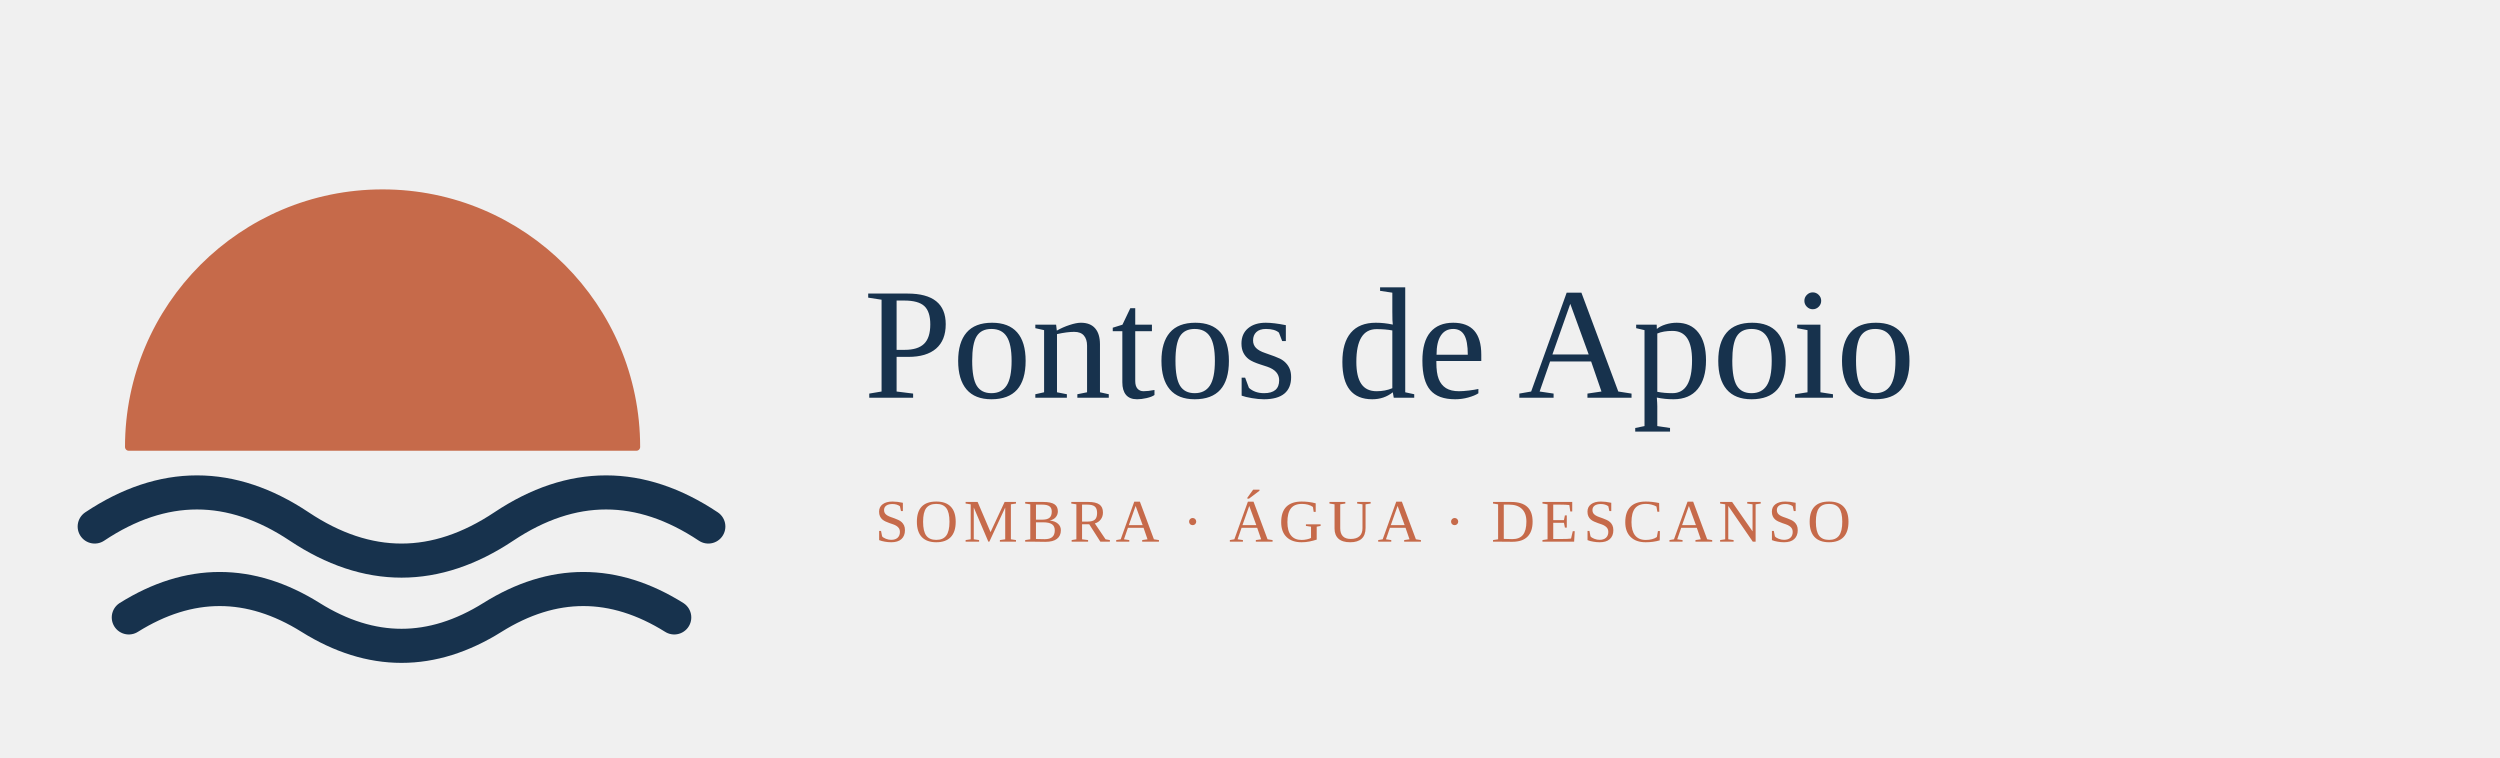
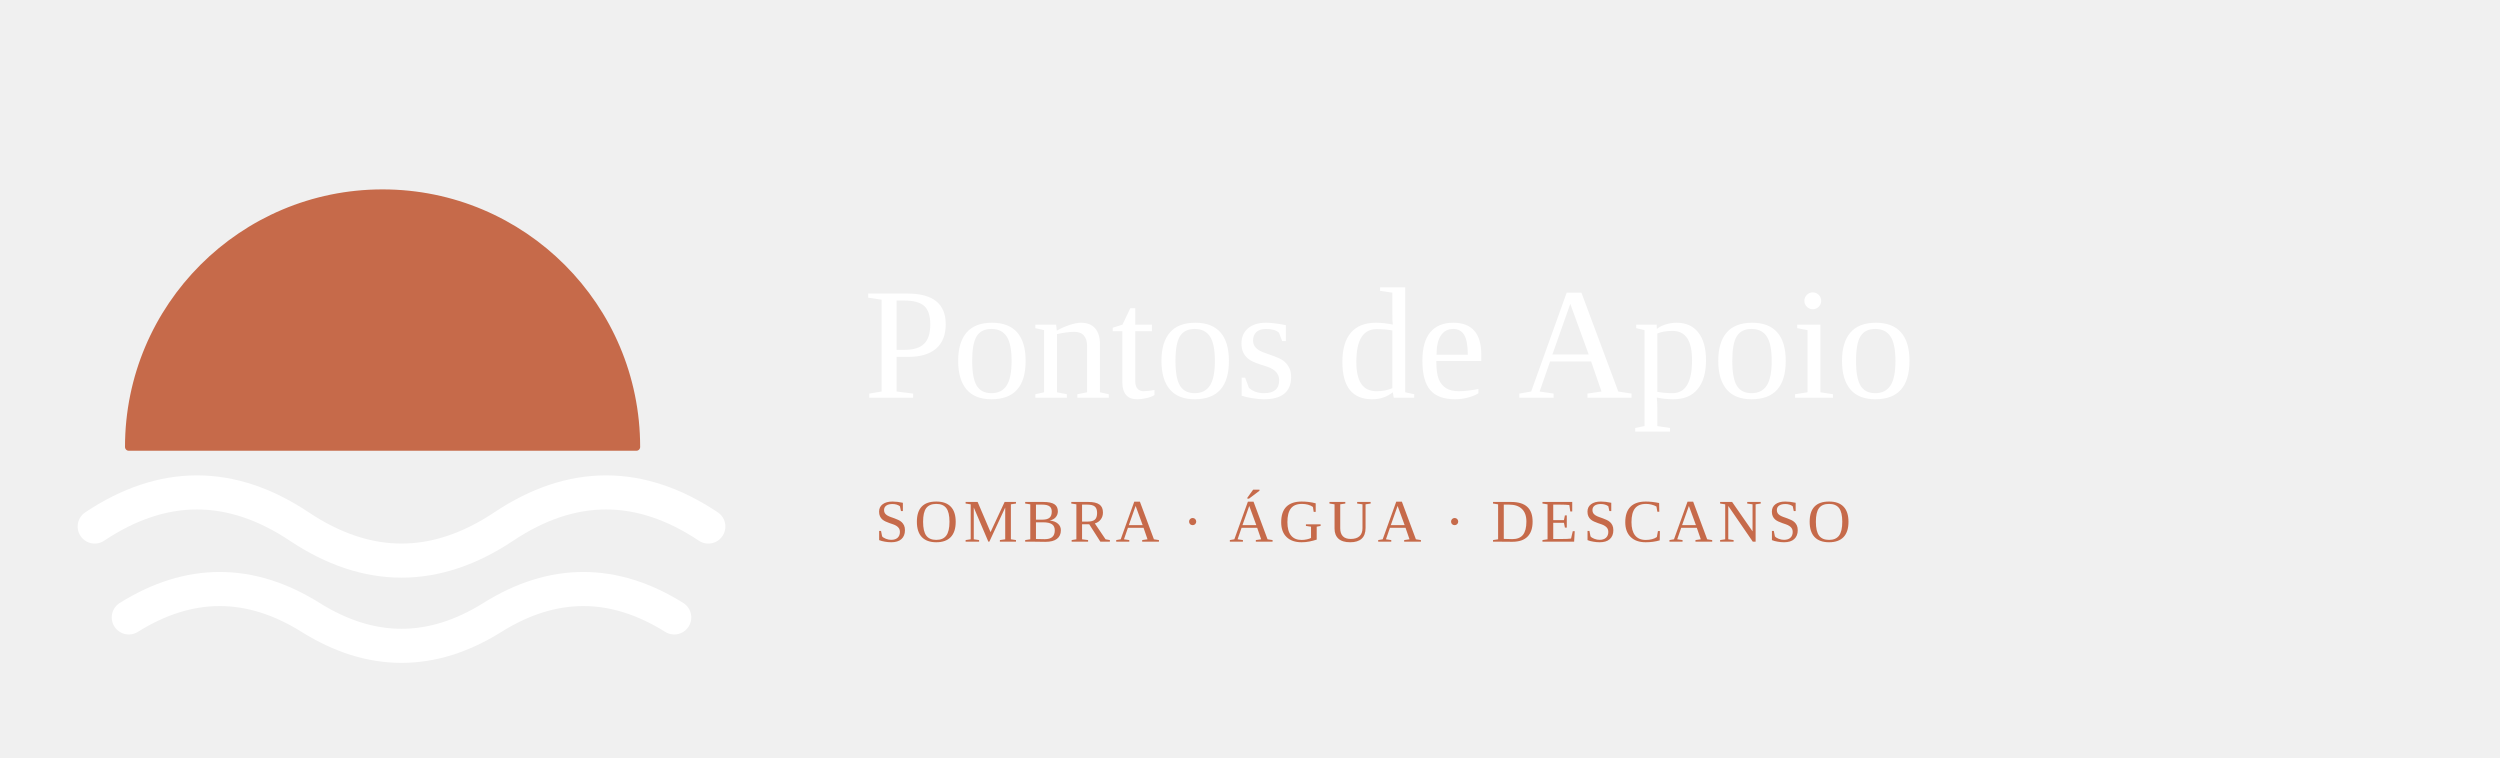
<svg xmlns="http://www.w3.org/2000/svg" viewBox="0 0 660 200" role="img" aria-labelledby="title description">
  <g fill="none" stroke-linecap="round" stroke-linejoin="round">
    <path d="M34 118a67 67 0 0 1 134 0Z" fill="#c66a4a" stroke="#c66a4a" stroke-width="2" />
-     <path d="M25 139c18-12 36-12 54 0s36 12 54 0 36-12 54 0" stroke="#17324d" stroke-width="9" />
-     <path d="M34 163c16-10 32-10 48 0s32 10 48 0 32-10 48 0" stroke="#17324d" stroke-width="9" />
+     <path d="M25 139c18-12 36-12 54 0s36 12 54 0 36-12 54 0" stroke="#ffffff" stroke-width="9" />
+     <path d="M34 163c16-10 32-10 48 0s32 10 48 0 32-10 48 0" stroke="#ffffff" stroke-width="9" />
  </g>
-   <text x="228" y="105" fill="#17324d" font-family="Georgia, 'Times New Roman', serif" font-size="42">Pontos de Apoio</text>
+   <text x="228" y="105" fill="#ffffff" font-family="Georgia, 'Times New Roman', serif" font-size="42">Pontos de Apoio</text>
  <text x="231" y="143" fill="#c66a4a" font-family="Georgia, 'Times New Roman', serif" font-size="16" letter-spacing="1.5">SOMBRA · ÁGUA · DESCANSO</text>
</svg>
